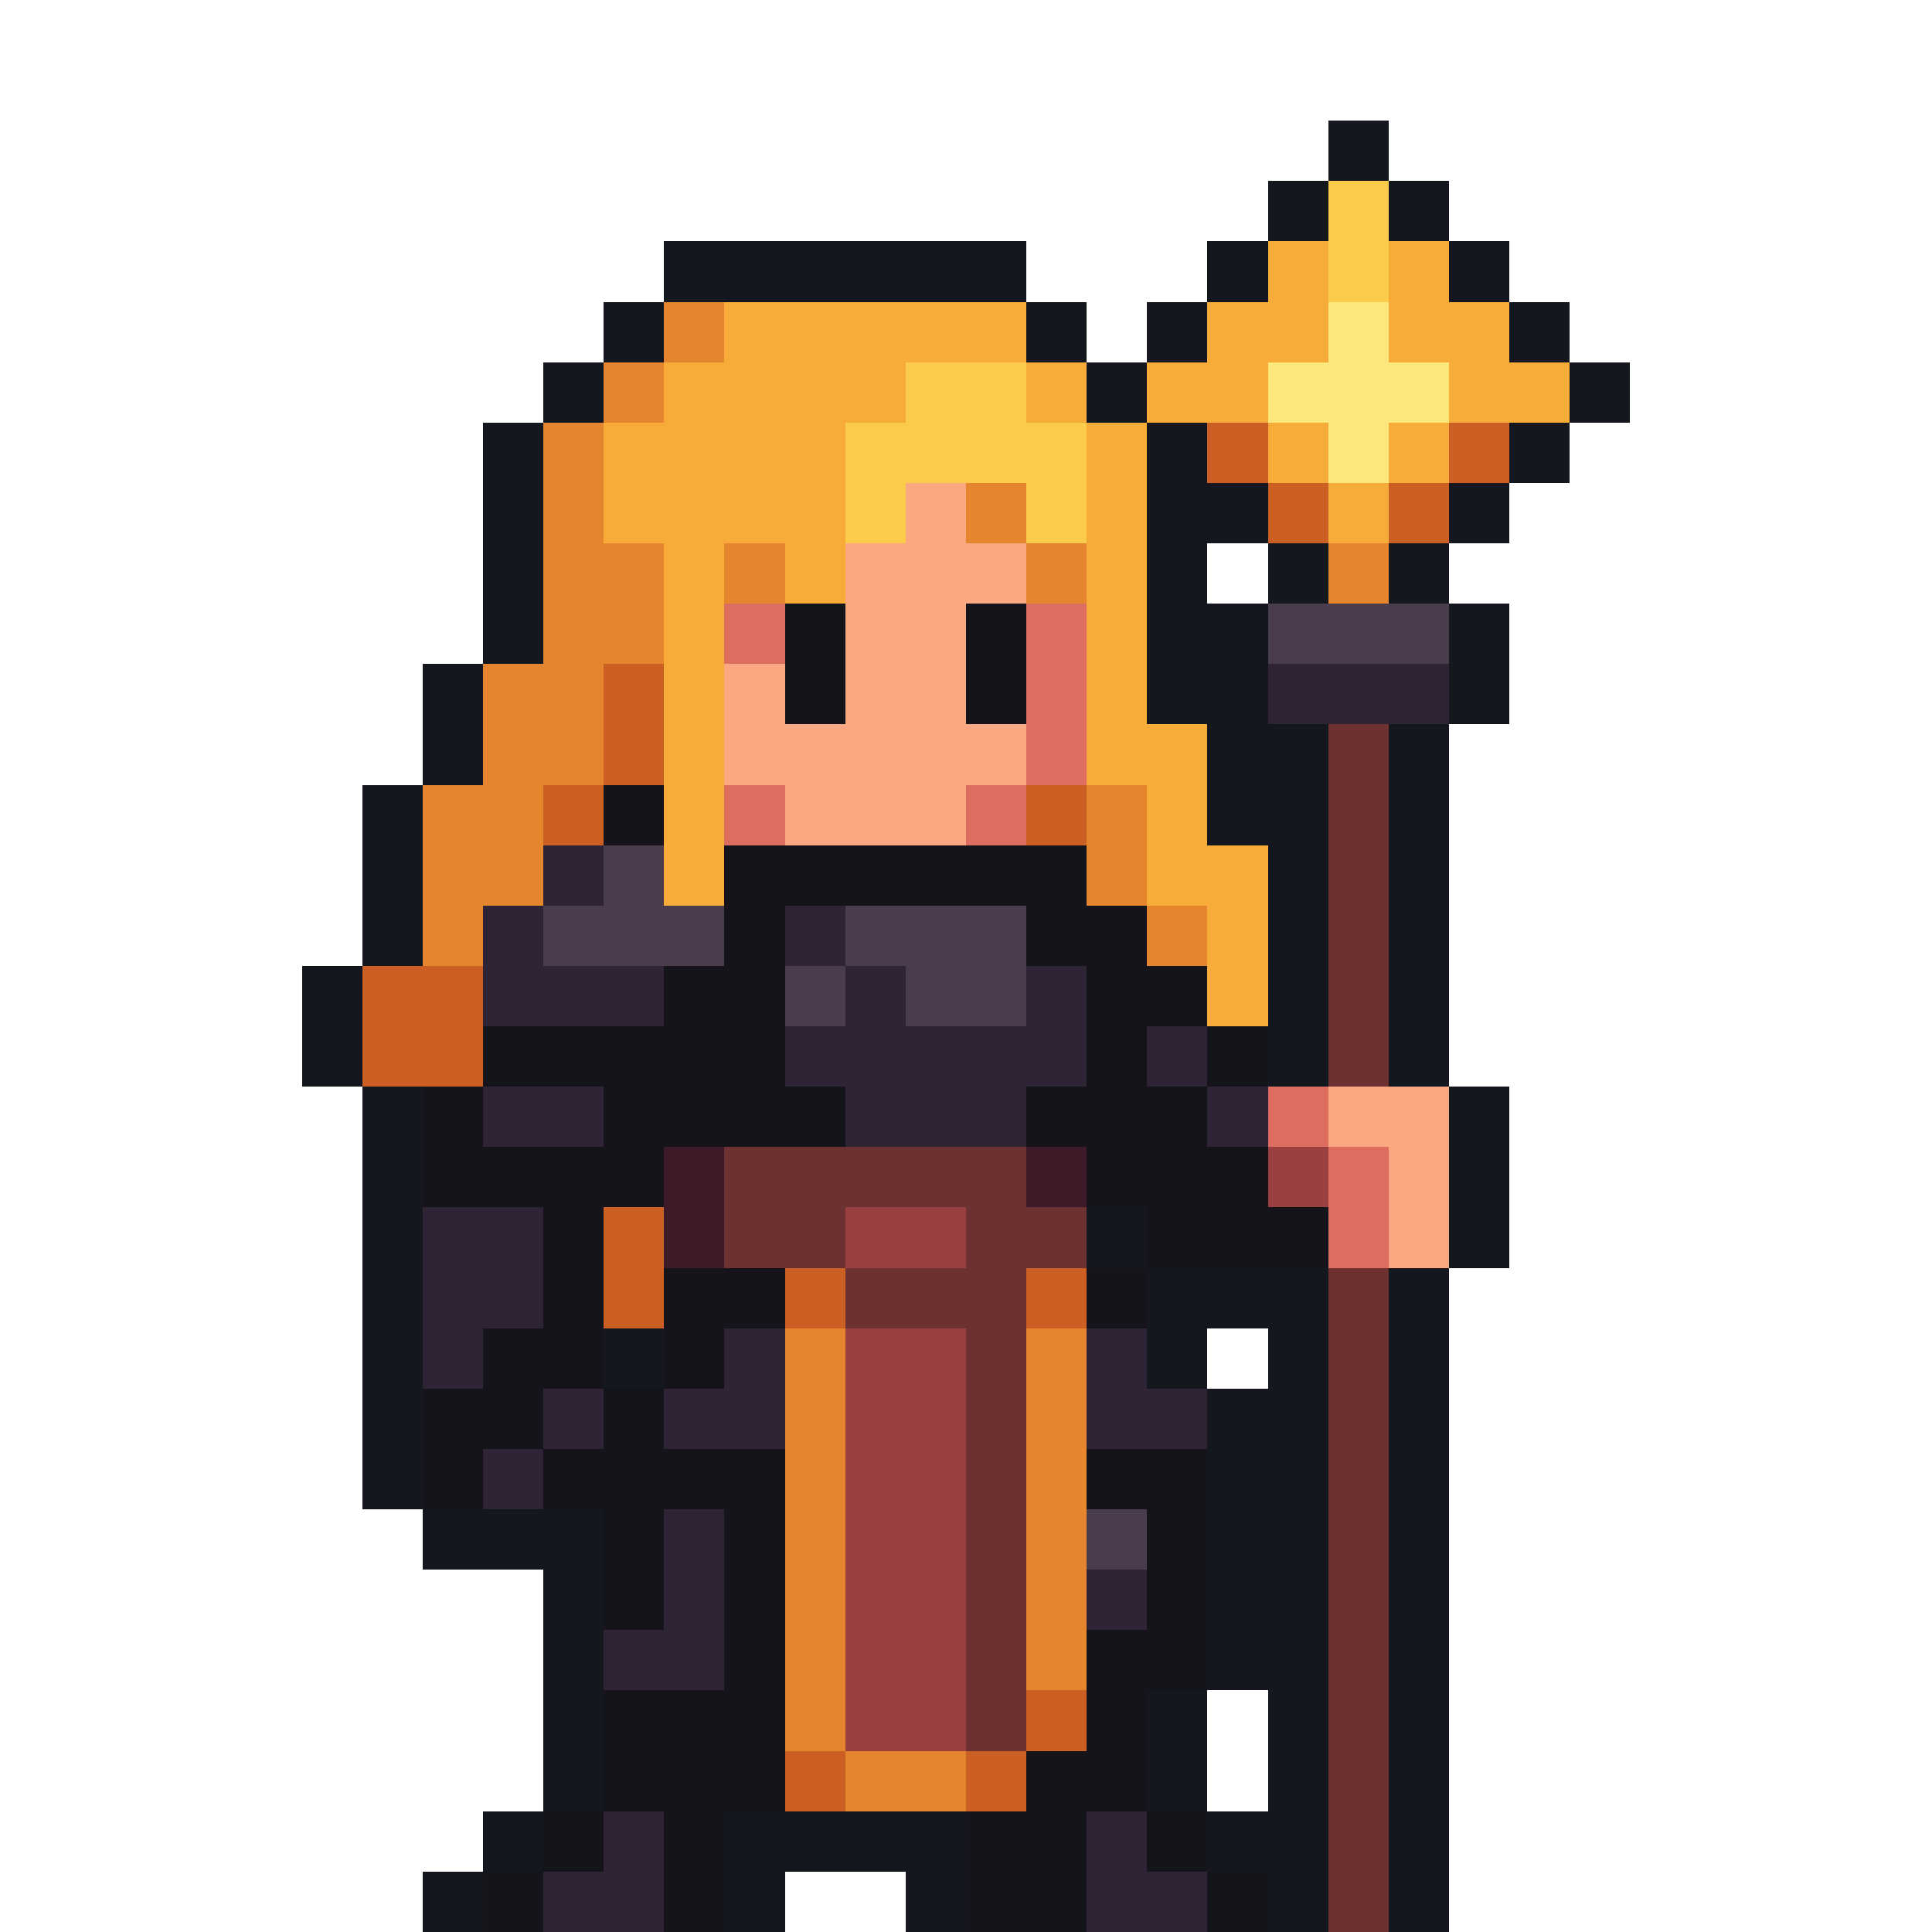
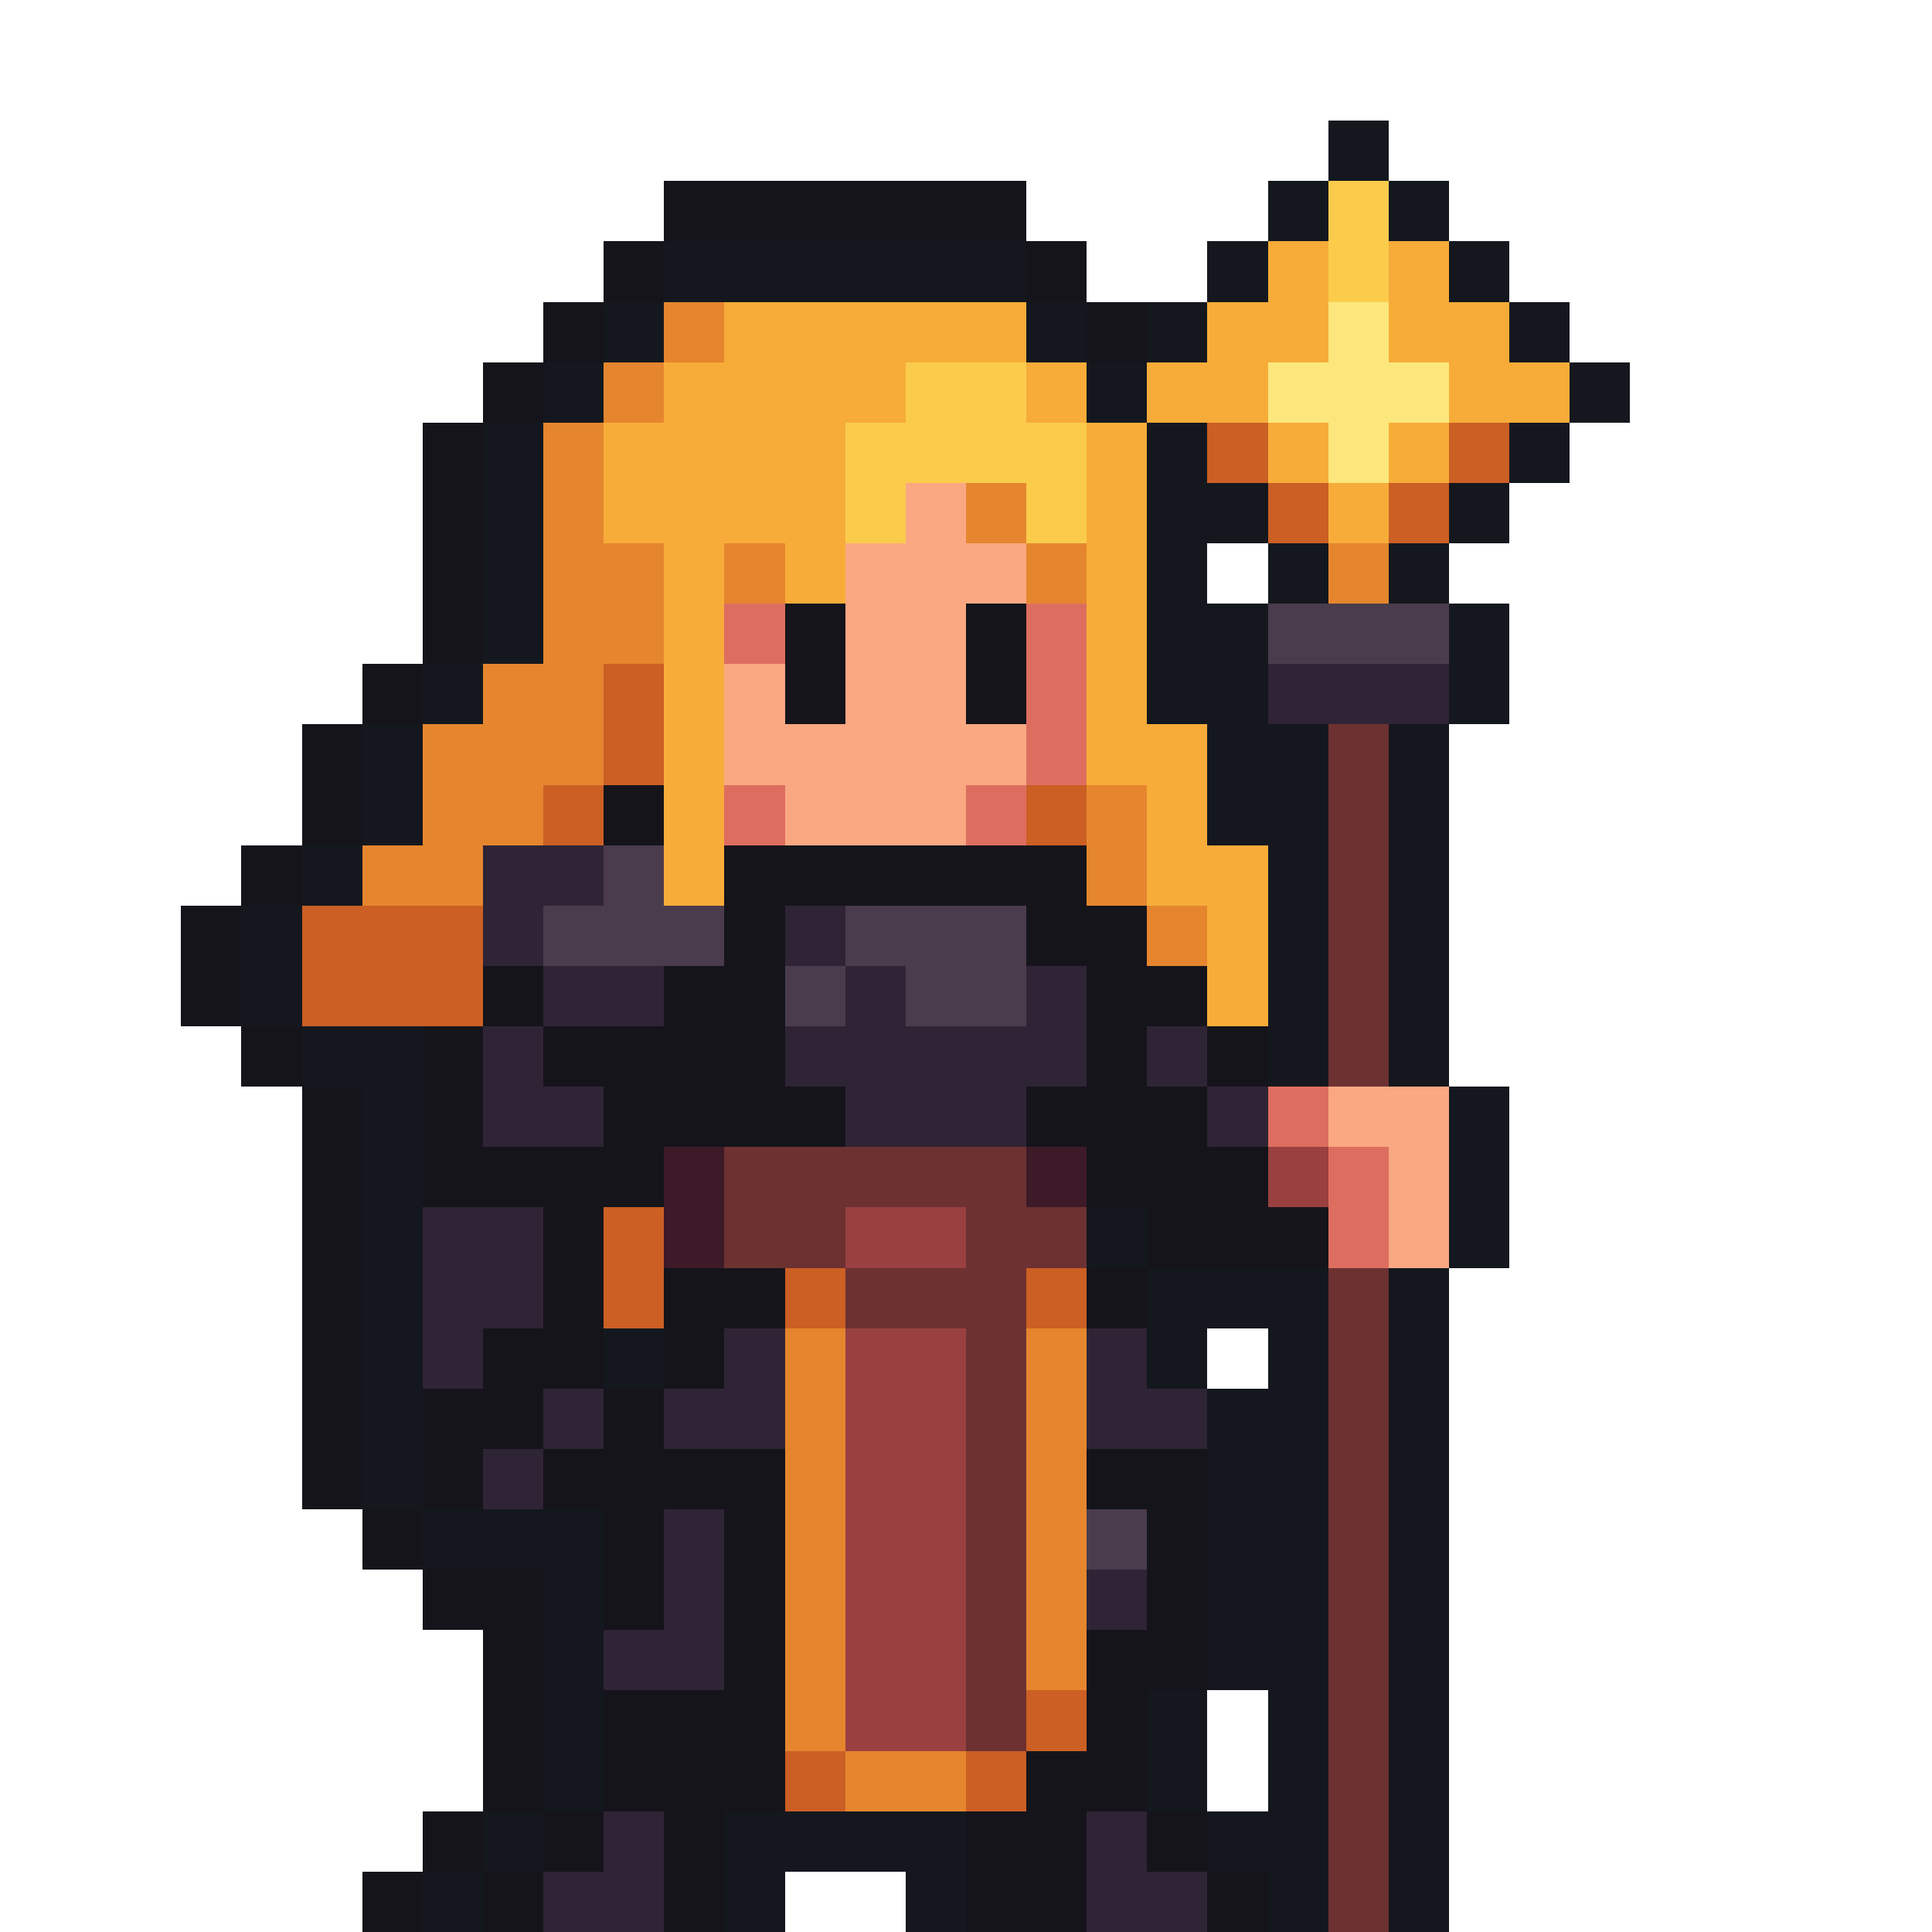
<svg xmlns="http://www.w3.org/2000/svg" version="1.1" width="32" height="32" shape-rendering="crispEdges">
  <rect x="22" y="2" width="1" height="1" fill="#14181E" />
+   <rect x="11" y="3" width="6" height="1" fill="#15141B" />
  <rect x="21" y="3" width="1" height="1" fill="#14181E" />
  <rect x="22" y="3" width="1" height="2" fill="#FBCC4C" />
  <rect x="23" y="3" width="1" height="1" fill="#14181E" />
+   <rect x="10" y="4" width="1" height="1" fill="#15141B" />
  <rect x="11" y="4" width="6" height="1" fill="#14181E" />
+   <rect x="17" y="4" width="1" height="1" fill="#15141B" />
  <rect x="20" y="4" width="1" height="1" fill="#14181E" />
  <rect x="21" y="4" width="1" height="2" fill="#F7AC39" />
  <rect x="23" y="4" width="1" height="2" fill="#F7AC39" />
  <rect x="24" y="4" width="1" height="1" fill="#14181E" />
+   <rect x="9" y="5" width="1" height="1" fill="#15141B" />
  <rect x="10" y="5" width="1" height="1" fill="#14181E" />
  <rect x="11" y="5" width="1" height="1" fill="#E5862E" />
  <rect x="12" y="5" width="5" height="1" fill="#F7AC39" />
  <rect x="17" y="5" width="1" height="1" fill="#14181E" />
+   <rect x="18" y="5" width="1" height="1" fill="#15141B" />
  <rect x="19" y="5" width="1" height="1" fill="#14181E" />
  <rect x="20" y="5" width="1" height="2" fill="#F7AC39" />
  <rect x="22" y="5" width="1" height="3" fill="#FCE77C" />
  <rect x="24" y="5" width="1" height="2" fill="#F7AC39" />
  <rect x="25" y="5" width="1" height="1" fill="#14181E" />
+   <rect x="8" y="6" width="1" height="1" fill="#15141B" />
  <rect x="9" y="6" width="1" height="1" fill="#14181E" />
  <rect x="10" y="6" width="1" height="1" fill="#E5862E" />
  <rect x="11" y="6" width="4" height="1" fill="#F7AC39" />
  <rect x="15" y="6" width="2" height="2" fill="#FBCC4C" />
  <rect x="17" y="6" width="1" height="1" fill="#F7AC39" />
  <rect x="18" y="6" width="1" height="1" fill="#14181E" />
  <rect x="19" y="6" width="1" height="1" fill="#F7AC39" />
  <rect x="21" y="6" width="1" height="1" fill="#FCE77C" />
  <rect x="23" y="6" width="1" height="1" fill="#FCE77C" />
  <rect x="25" y="6" width="1" height="1" fill="#F7AC39" />
  <rect x="26" y="6" width="1" height="1" fill="#14181E" />
+   <rect x="7" y="7" width="1" height="4" fill="#15141B" />
  <rect x="8" y="7" width="1" height="4" fill="#14181E" />
  <rect x="9" y="7" width="1" height="6" fill="#E5862E" />
  <rect x="10" y="7" width="4" height="2" fill="#F7AC39" />
  <rect x="14" y="7" width="1" height="2" fill="#FBCC4C" />
  <rect x="17" y="7" width="1" height="2" fill="#FBCC4C" />
  <rect x="18" y="7" width="1" height="6" fill="#F7AC39" />
  <rect x="19" y="7" width="1" height="5" fill="#14181E" />
  <rect x="20" y="7" width="1" height="1" fill="#CB5F24" />
  <rect x="21" y="7" width="1" height="1" fill="#F7AC39" />
  <rect x="23" y="7" width="1" height="1" fill="#F7AC39" />
  <rect x="24" y="7" width="1" height="1" fill="#CB5F24" />
  <rect x="25" y="7" width="1" height="1" fill="#14181E" />
  <rect x="15" y="8" width="1" height="6" fill="#F9A882" />
  <rect x="16" y="8" width="1" height="1" fill="#E5862E" />
  <rect x="20" y="8" width="1" height="1" fill="#14181E" />
  <rect x="21" y="8" width="1" height="1" fill="#CB5F24" />
  <rect x="22" y="8" width="1" height="1" fill="#F7AC39" />
  <rect x="23" y="8" width="1" height="1" fill="#CB5F24" />
  <rect x="24" y="8" width="1" height="1" fill="#14181E" />
  <rect x="10" y="9" width="1" height="2" fill="#E5862E" />
  <rect x="11" y="9" width="1" height="6" fill="#F7AC39" />
  <rect x="12" y="9" width="1" height="1" fill="#E5862E" />
  <rect x="13" y="9" width="1" height="1" fill="#F7AC39" />
  <rect x="14" y="9" width="1" height="5" fill="#F9A882" />
  <rect x="16" y="9" width="1" height="1" fill="#F9A882" />
  <rect x="17" y="9" width="1" height="1" fill="#E5862E" />
  <rect x="21" y="9" width="1" height="1" fill="#14181E" />
  <rect x="22" y="9" width="1" height="1" fill="#E5862E" />
  <rect x="23" y="9" width="1" height="1" fill="#14181E" />
  <rect x="12" y="10" width="1" height="1" fill="#DD6E5F" />
  <rect x="13" y="10" width="1" height="2" fill="#15141B" />
  <rect x="16" y="10" width="1" height="2" fill="#15141B" />
  <rect x="17" y="10" width="1" height="3" fill="#DD6E5F" />
  <rect x="20" y="10" width="1" height="4" fill="#14181E" />
  <rect x="21" y="10" width="3" height="1" fill="#4B3C4D" />
  <rect x="24" y="10" width="1" height="2" fill="#14181E" />
-   <rect x="7" y="11" width="1" height="2" fill="#14181E" />
-   <rect x="8" y="11" width="1" height="4" fill="#E5862E" />
+   <rect x="6" y="11" width="1" height="1" fill="#15141B" />
+   <rect x="7" y="11" width="1" height="1" fill="#14181E" />
+   <rect x="8" y="11" width="1" height="3" fill="#E5862E" />
  <rect x="10" y="11" width="1" height="2" fill="#CB5F24" />
  <rect x="12" y="11" width="1" height="2" fill="#F9A882" />
  <rect x="21" y="11" width="3" height="1" fill="#2F2435" />
+   <rect x="5" y="12" width="1" height="2" fill="#15141B" />
+   <rect x="6" y="12" width="1" height="2" fill="#14181E" />
+   <rect x="7" y="12" width="1" height="3" fill="#E5862E" />
  <rect x="13" y="12" width="1" height="2" fill="#F9A882" />
  <rect x="16" y="12" width="1" height="1" fill="#F9A882" />
  <rect x="19" y="12" width="1" height="3" fill="#F7AC39" />
  <rect x="21" y="12" width="1" height="6" fill="#14181E" />
  <rect x="22" y="12" width="1" height="6" fill="#6D3131" />
  <rect x="23" y="12" width="1" height="6" fill="#14181E" />
-   <rect x="6" y="13" width="1" height="3" fill="#14181E" />
-   <rect x="7" y="13" width="1" height="3" fill="#E5862E" />
  <rect x="9" y="13" width="1" height="1" fill="#CB5F24" />
  <rect x="10" y="13" width="1" height="1" fill="#15141B" />
  <rect x="12" y="13" width="1" height="1" fill="#DD6E5F" />
  <rect x="16" y="13" width="1" height="1" fill="#DD6E5F" />
  <rect x="17" y="13" width="1" height="1" fill="#CB5F24" />
  <rect x="18" y="13" width="1" height="2" fill="#E5862E" />
-   <rect x="9" y="14" width="1" height="1" fill="#2F2435" />
+   <rect x="4" y="14" width="1" height="1" fill="#15141B" />
+   <rect x="5" y="14" width="1" height="1" fill="#14181E" />
+   <rect x="6" y="14" width="1" height="1" fill="#E5862E" />
+   <rect x="8" y="14" width="2" height="1" fill="#2F2435" />
  <rect x="10" y="14" width="1" height="2" fill="#4B3C4D" />
  <rect x="12" y="14" width="6" height="1" fill="#15141B" />
  <rect x="20" y="14" width="1" height="3" fill="#F7AC39" />
-   <rect x="8" y="15" width="1" height="2" fill="#2F2435" />
+   <rect x="3" y="15" width="1" height="2" fill="#15141B" />
+   <rect x="4" y="15" width="1" height="2" fill="#14181E" />
+   <rect x="5" y="15" width="3" height="2" fill="#CB5F24" />
+   <rect x="8" y="15" width="1" height="1" fill="#2F2435" />
  <rect x="9" y="15" width="1" height="1" fill="#4B3C4D" />
  <rect x="11" y="15" width="1" height="1" fill="#4B3C4D" />
  <rect x="12" y="15" width="1" height="4" fill="#15141B" />
  <rect x="13" y="15" width="1" height="1" fill="#2F2435" />
  <rect x="14" y="15" width="3" height="1" fill="#4B3C4D" />
  <rect x="17" y="15" width="2" height="1" fill="#15141B" />
  <rect x="19" y="15" width="1" height="1" fill="#E5862E" />
-   <rect x="5" y="16" width="1" height="2" fill="#14181E" />
-   <rect x="6" y="16" width="2" height="2" fill="#CB5F24" />
+   <rect x="8" y="16" width="1" height="1" fill="#15141B" />
  <rect x="9" y="16" width="2" height="1" fill="#2F2435" />
  <rect x="11" y="16" width="1" height="3" fill="#15141B" />
  <rect x="13" y="16" width="1" height="1" fill="#4B3C4D" />
  <rect x="14" y="16" width="1" height="3" fill="#2F2435" />
  <rect x="15" y="16" width="2" height="1" fill="#4B3C4D" />
  <rect x="17" y="16" width="1" height="2" fill="#2F2435" />
  <rect x="18" y="16" width="2" height="1" fill="#15141B" />
-   <rect x="8" y="17" width="3" height="1" fill="#15141B" />
+   <rect x="4" y="17" width="1" height="1" fill="#15141B" />
+   <rect x="5" y="17" width="2" height="1" fill="#14181E" />
+   <rect x="7" y="17" width="1" height="3" fill="#15141B" />
+   <rect x="8" y="17" width="1" height="2" fill="#2F2435" />
+   <rect x="9" y="17" width="2" height="1" fill="#15141B" />
  <rect x="13" y="17" width="1" height="1" fill="#2F2435" />
  <rect x="15" y="17" width="2" height="2" fill="#2F2435" />
  <rect x="18" y="17" width="1" height="3" fill="#15141B" />
  <rect x="19" y="17" width="1" height="1" fill="#2F2435" />
  <rect x="20" y="17" width="1" height="1" fill="#15141B" />
+   <rect x="5" y="18" width="1" height="7" fill="#15141B" />
  <rect x="6" y="18" width="1" height="7" fill="#14181E" />
-   <rect x="7" y="18" width="1" height="2" fill="#15141B" />
-   <rect x="8" y="18" width="2" height="1" fill="#2F2435" />
+   <rect x="9" y="18" width="1" height="1" fill="#2F2435" />
  <rect x="10" y="18" width="1" height="2" fill="#15141B" />
  <rect x="13" y="18" width="1" height="1" fill="#15141B" />
  <rect x="17" y="18" width="1" height="1" fill="#15141B" />
  <rect x="19" y="18" width="1" height="3" fill="#15141B" />
  <rect x="20" y="18" width="1" height="1" fill="#2F2435" />
  <rect x="21" y="18" width="1" height="1" fill="#DD6E5F" />
  <rect x="22" y="18" width="2" height="1" fill="#F9A882" />
  <rect x="24" y="18" width="1" height="3" fill="#14181E" />
  <rect x="8" y="19" width="2" height="1" fill="#15141B" />
  <rect x="11" y="19" width="1" height="2" fill="#3D1A28" />
  <rect x="12" y="19" width="5" height="1" fill="#6D3131" />
  <rect x="17" y="19" width="1" height="1" fill="#3D1A28" />
  <rect x="20" y="19" width="1" height="2" fill="#15141B" />
  <rect x="21" y="19" width="1" height="1" fill="#9A4041" />
  <rect x="22" y="19" width="1" height="2" fill="#DD6E5F" />
  <rect x="23" y="19" width="1" height="2" fill="#F9A882" />
  <rect x="7" y="20" width="2" height="2" fill="#2F2435" />
  <rect x="9" y="20" width="1" height="3" fill="#15141B" />
  <rect x="10" y="20" width="1" height="2" fill="#CB5F24" />
  <rect x="12" y="20" width="2" height="1" fill="#6D3131" />
  <rect x="14" y="20" width="2" height="1" fill="#9A4041" />
  <rect x="16" y="20" width="2" height="1" fill="#6D3131" />
  <rect x="18" y="20" width="1" height="1" fill="#14181E" />
  <rect x="21" y="20" width="1" height="1" fill="#15141B" />
  <rect x="11" y="21" width="2" height="1" fill="#15141B" />
  <rect x="13" y="21" width="1" height="1" fill="#CB5F24" />
  <rect x="14" y="21" width="3" height="1" fill="#6D3131" />
  <rect x="17" y="21" width="1" height="1" fill="#CB5F24" />
  <rect x="18" y="21" width="1" height="1" fill="#15141B" />
  <rect x="19" y="21" width="3" height="1" fill="#14181E" />
  <rect x="22" y="21" width="1" height="11" fill="#6D3131" />
  <rect x="23" y="21" width="1" height="11" fill="#14181E" />
  <rect x="7" y="22" width="1" height="1" fill="#2F2435" />
  <rect x="8" y="22" width="1" height="2" fill="#15141B" />
  <rect x="10" y="22" width="1" height="1" fill="#14181E" />
  <rect x="11" y="22" width="1" height="1" fill="#15141B" />
  <rect x="12" y="22" width="1" height="2" fill="#2F2435" />
  <rect x="13" y="22" width="1" height="7" fill="#E5862E" />
  <rect x="14" y="22" width="2" height="7" fill="#9A4041" />
  <rect x="16" y="22" width="1" height="7" fill="#6D3131" />
  <rect x="17" y="22" width="1" height="6" fill="#E5862E" />
  <rect x="18" y="22" width="1" height="2" fill="#2F2435" />
  <rect x="19" y="22" width="1" height="1" fill="#14181E" />
  <rect x="21" y="22" width="1" height="10" fill="#14181E" />
  <rect x="7" y="23" width="1" height="2" fill="#15141B" />
  <rect x="9" y="23" width="1" height="1" fill="#2F2435" />
  <rect x="10" y="23" width="1" height="4" fill="#15141B" />
  <rect x="11" y="23" width="1" height="1" fill="#2F2435" />
  <rect x="19" y="23" width="1" height="1" fill="#2F2435" />
  <rect x="20" y="23" width="1" height="5" fill="#14181E" />
  <rect x="8" y="24" width="1" height="1" fill="#2F2435" />
  <rect x="9" y="24" width="1" height="1" fill="#15141B" />
  <rect x="11" y="24" width="2" height="1" fill="#15141B" />
  <rect x="18" y="24" width="2" height="1" fill="#15141B" />
+   <rect x="6" y="25" width="1" height="1" fill="#15141B" />
  <rect x="7" y="25" width="3" height="1" fill="#14181E" />
  <rect x="11" y="25" width="1" height="3" fill="#2F2435" />
  <rect x="12" y="25" width="1" height="5" fill="#15141B" />
  <rect x="18" y="25" width="1" height="1" fill="#4B3C4D" />
  <rect x="19" y="25" width="1" height="3" fill="#15141B" />
+   <rect x="7" y="26" width="2" height="1" fill="#15141B" />
  <rect x="9" y="26" width="1" height="4" fill="#14181E" />
  <rect x="18" y="26" width="1" height="1" fill="#2F2435" />
+   <rect x="8" y="27" width="1" height="3" fill="#15141B" />
  <rect x="10" y="27" width="1" height="1" fill="#2F2435" />
  <rect x="18" y="27" width="1" height="3" fill="#15141B" />
  <rect x="10" y="28" width="2" height="2" fill="#15141B" />
  <rect x="17" y="28" width="1" height="1" fill="#CB5F24" />
  <rect x="19" y="28" width="1" height="2" fill="#14181E" />
  <rect x="13" y="29" width="1" height="1" fill="#CB5F24" />
  <rect x="14" y="29" width="2" height="1" fill="#E5862E" />
  <rect x="16" y="29" width="1" height="1" fill="#CB5F24" />
  <rect x="17" y="29" width="1" height="3" fill="#15141B" />
+   <rect x="7" y="30" width="1" height="1" fill="#15141B" />
  <rect x="8" y="30" width="1" height="1" fill="#14181E" />
  <rect x="9" y="30" width="1" height="1" fill="#15141B" />
  <rect x="10" y="30" width="1" height="2" fill="#2F2435" />
  <rect x="11" y="30" width="1" height="2" fill="#15141B" />
  <rect x="12" y="30" width="4" height="1" fill="#14181E" />
  <rect x="16" y="30" width="1" height="2" fill="#15141B" />
  <rect x="18" y="30" width="1" height="2" fill="#2F2435" />
  <rect x="19" y="30" width="1" height="1" fill="#15141B" />
  <rect x="20" y="30" width="1" height="1" fill="#14181E" />
+   <rect x="6" y="31" width="1" height="1" fill="#15141B" />
  <rect x="7" y="31" width="1" height="1" fill="#14181E" />
  <rect x="8" y="31" width="1" height="1" fill="#15141B" />
  <rect x="9" y="31" width="1" height="1" fill="#2F2435" />
  <rect x="12" y="31" width="1" height="1" fill="#14181E" />
  <rect x="15" y="31" width="1" height="1" fill="#14181E" />
  <rect x="19" y="31" width="1" height="1" fill="#2F2435" />
  <rect x="20" y="31" width="1" height="1" fill="#15141B" />
</svg>
